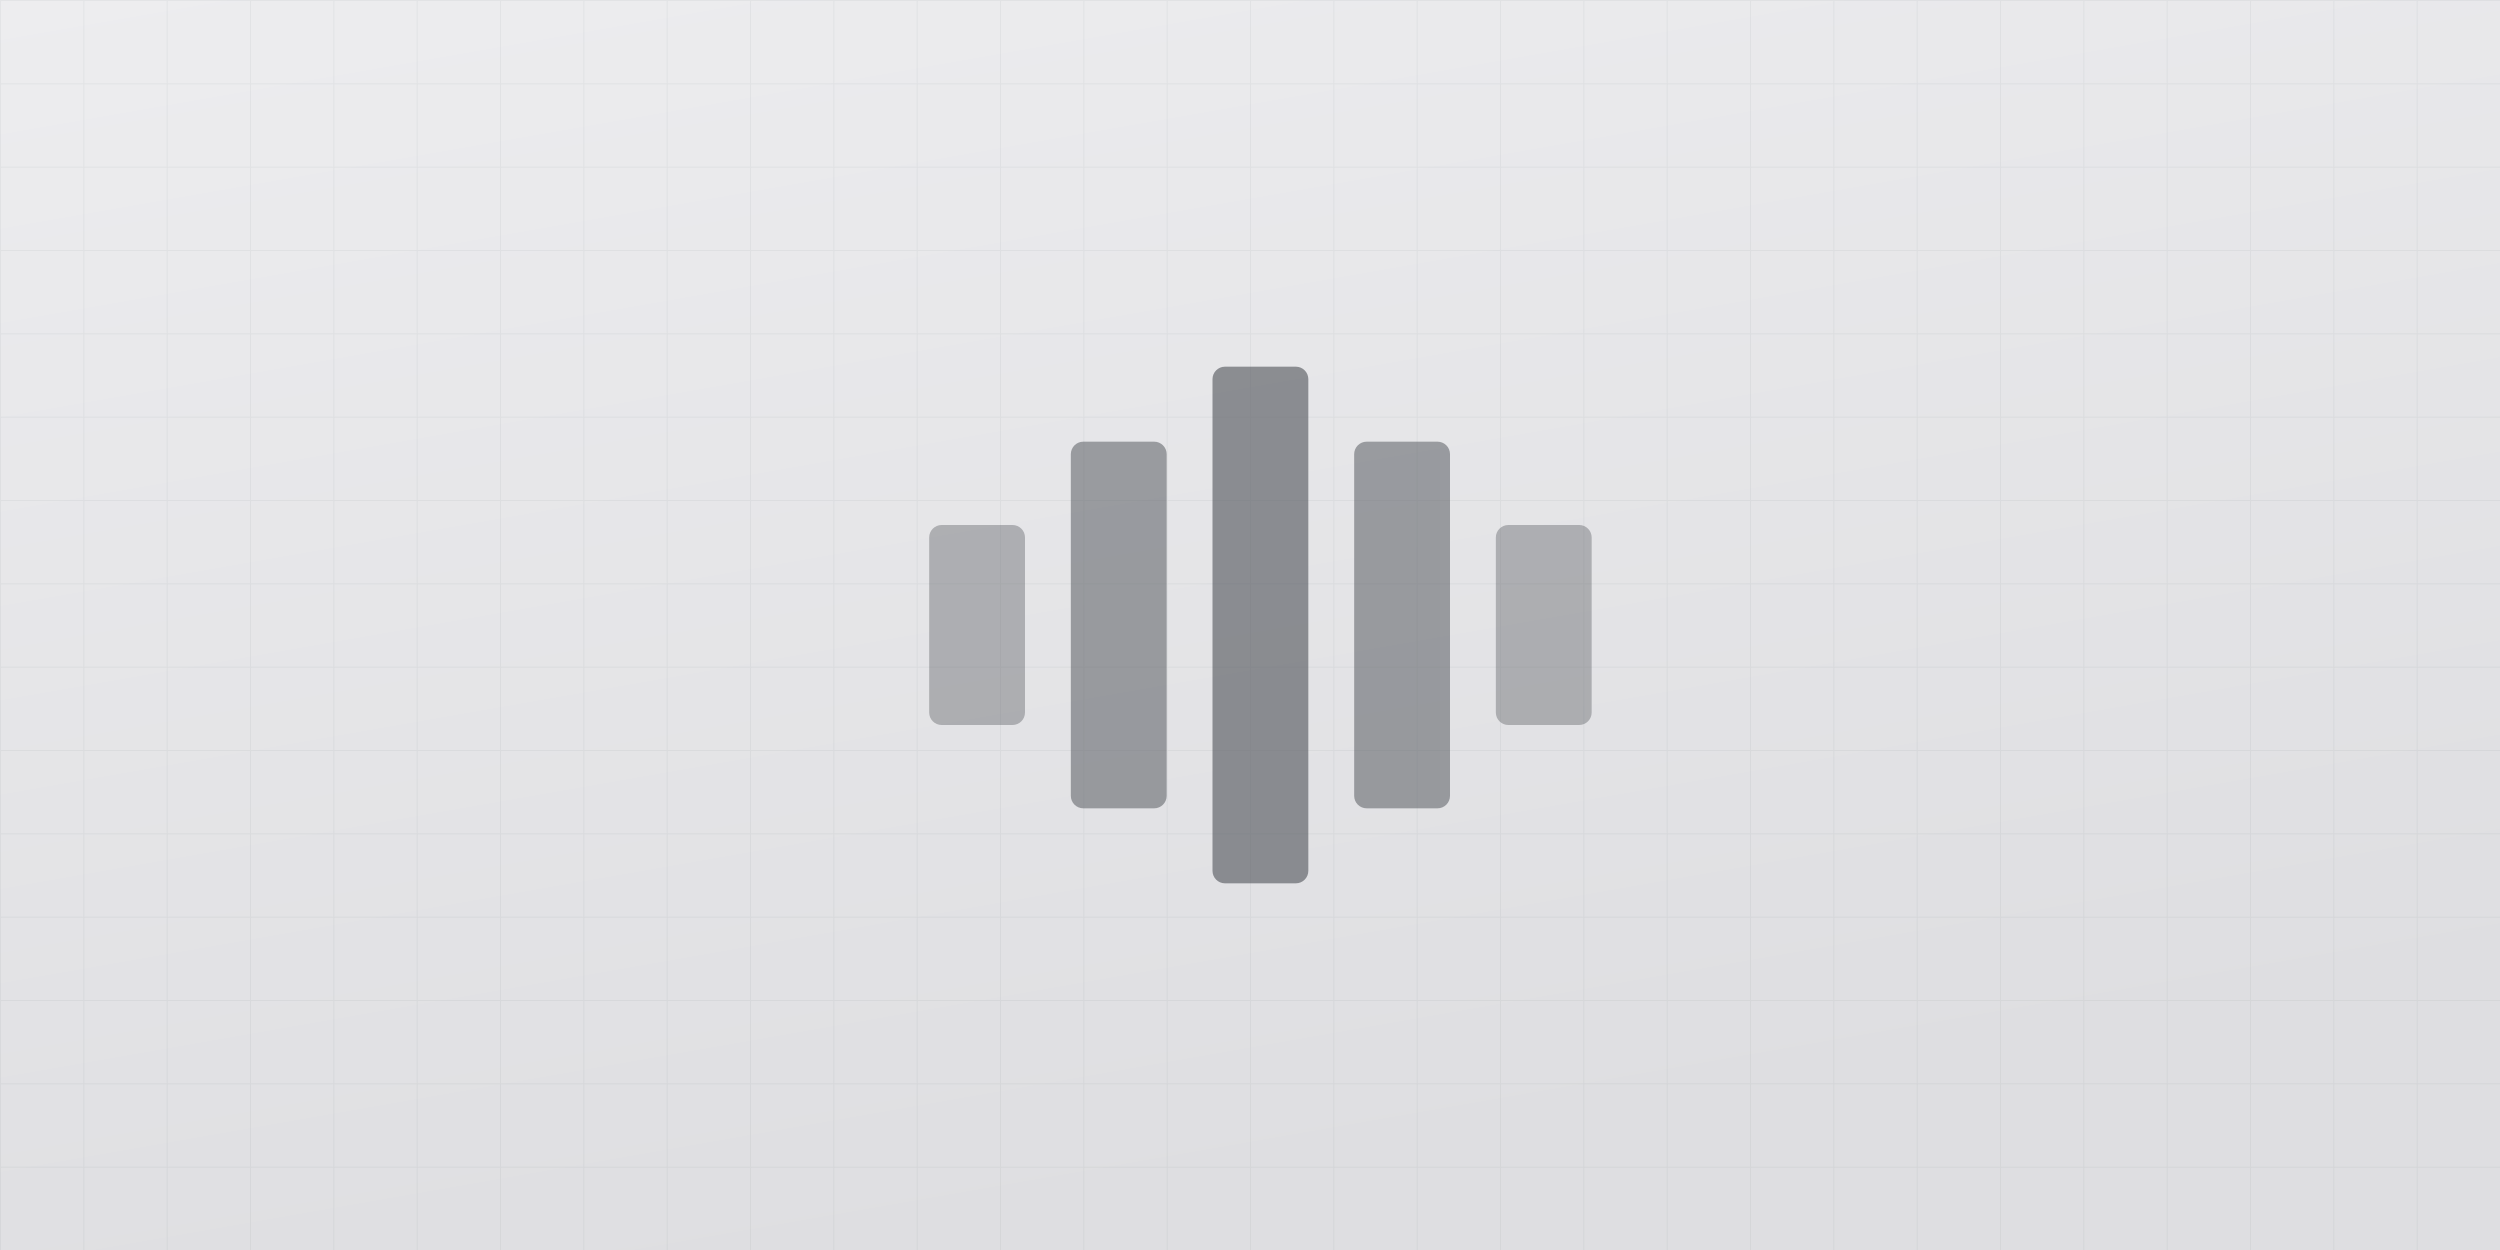
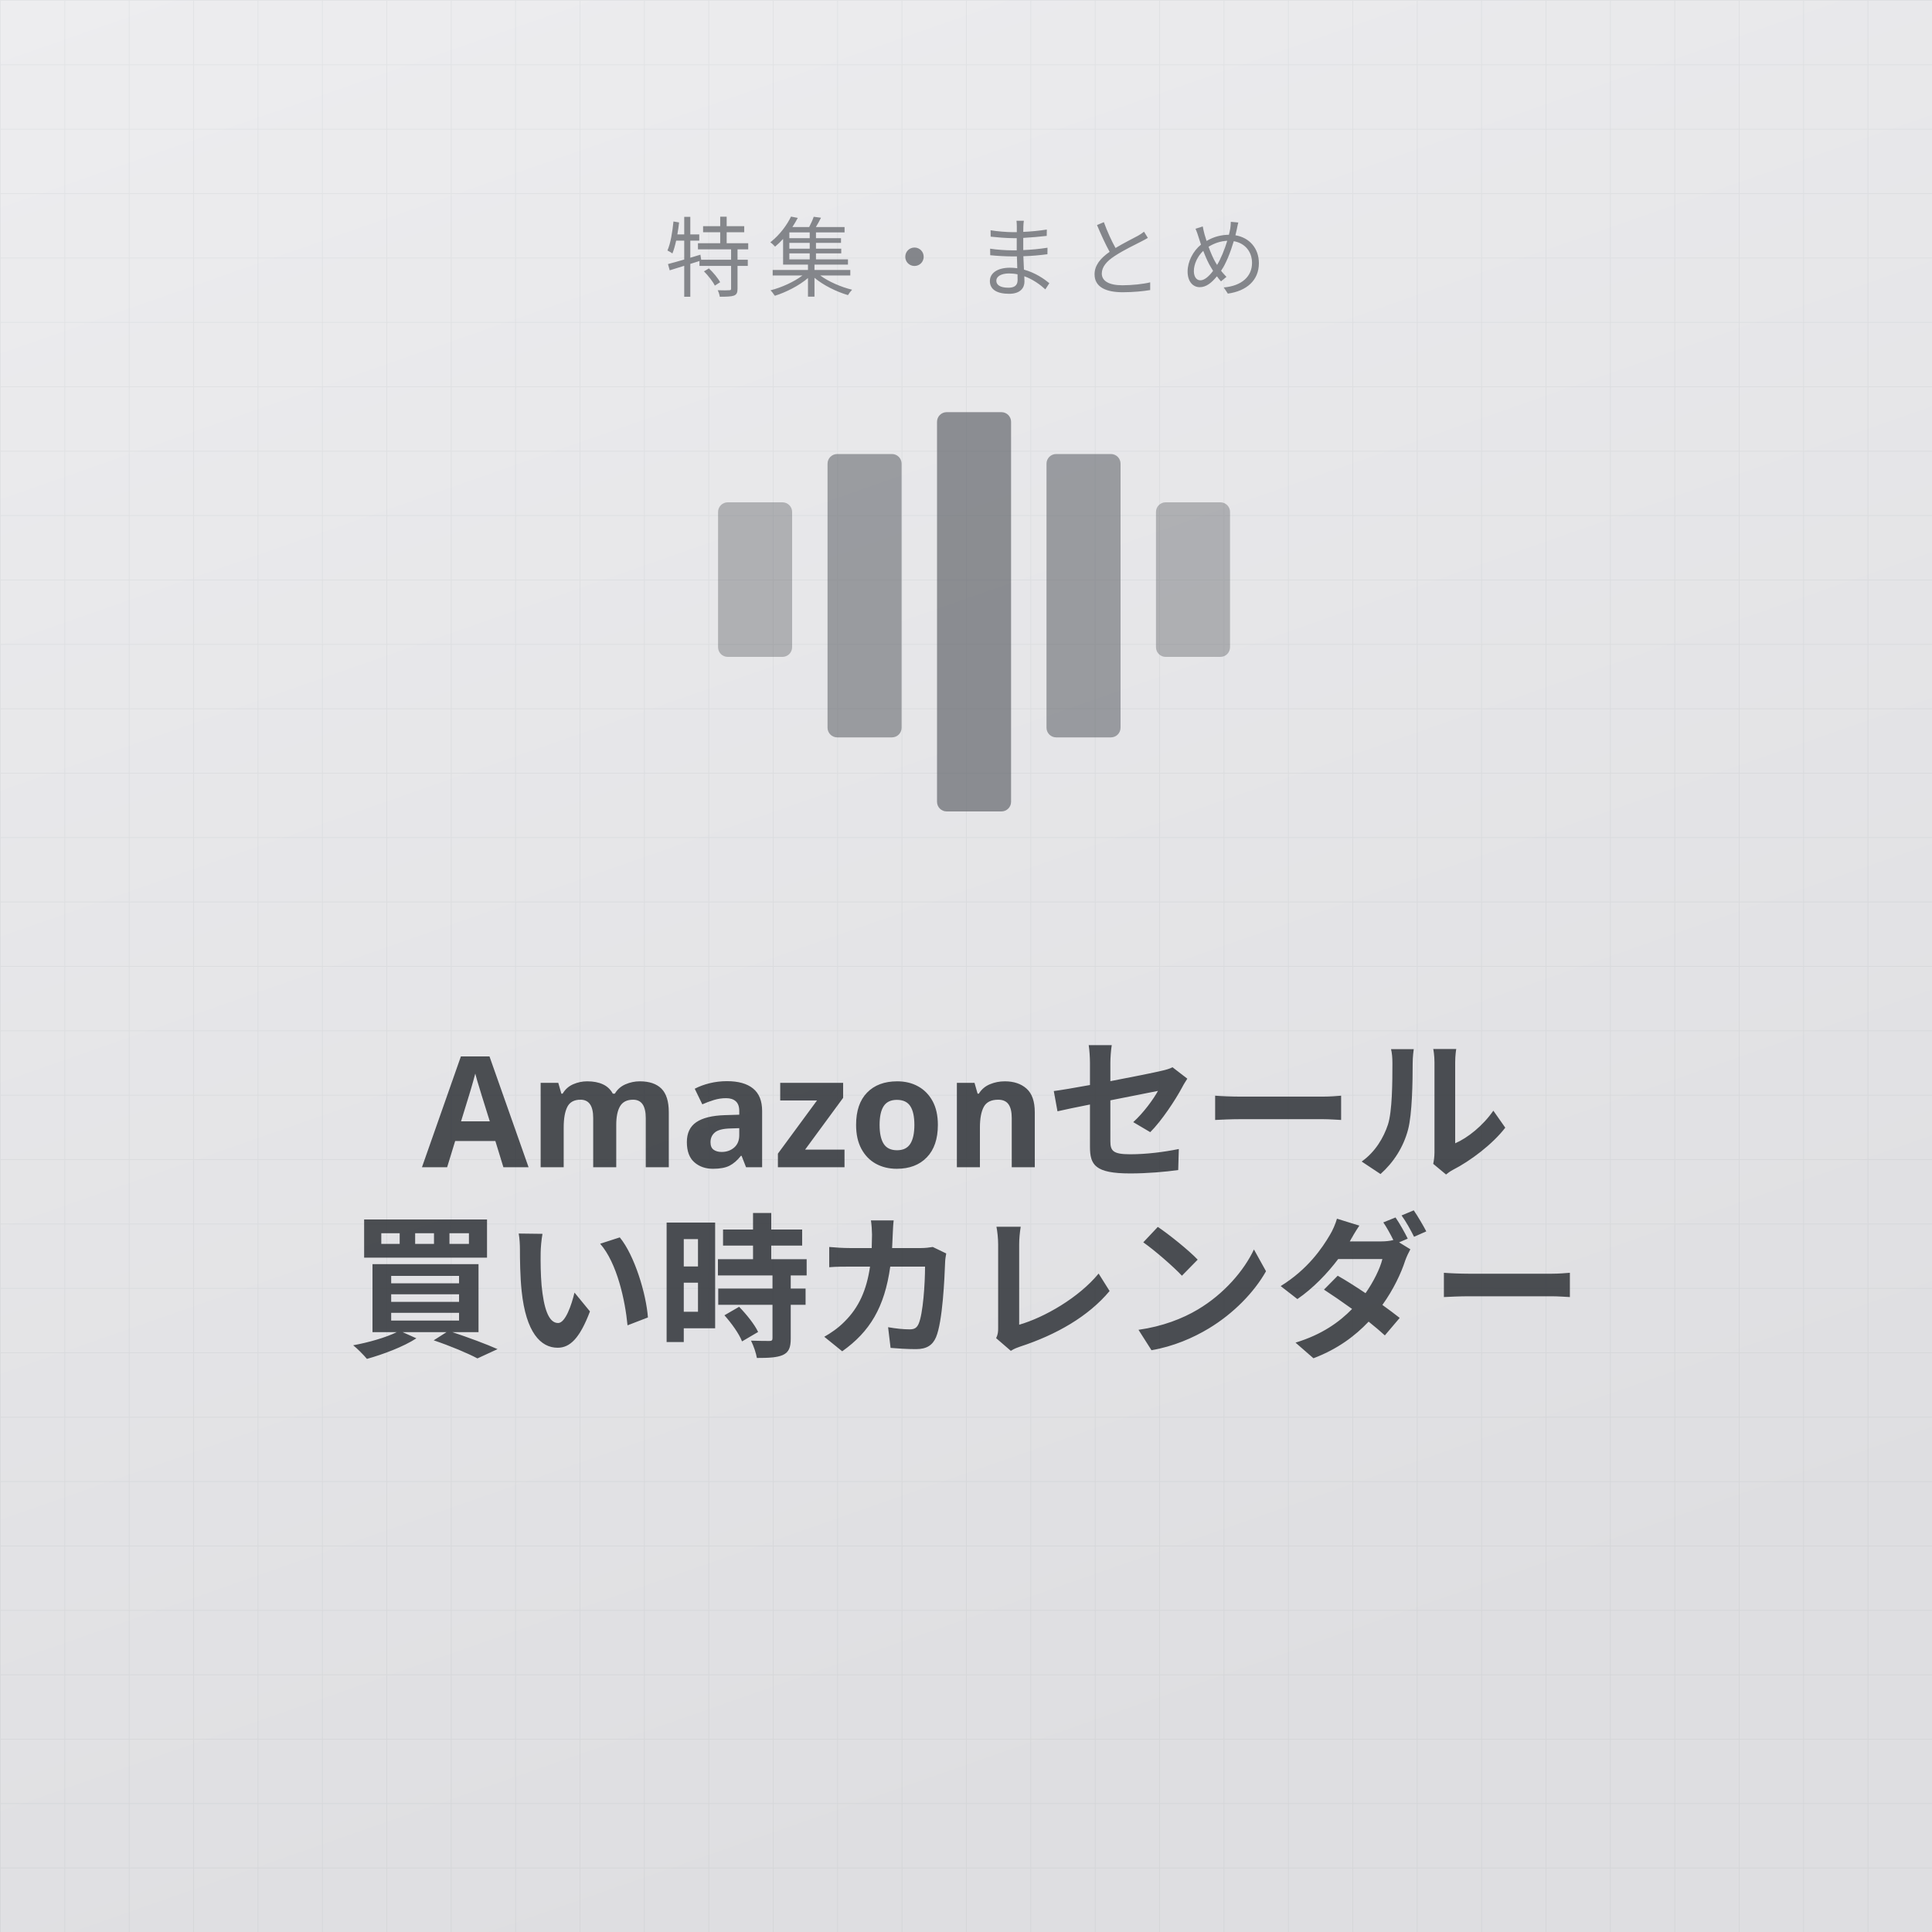
- <svg xmlns="http://www.w3.org/2000/svg" width="1200" height="600" viewBox="0 0 1200 600" role="presentation" aria-hidden="true">
+ <svg xmlns="http://www.w3.org/2000/svg" width="1200" height="1200" viewBox="0 0 1200 1200" role="img" aria-label="Amazonセール買い時カレンダー">
  <defs>
    <linearGradient id="shade" x1="0" y1="0" x2="0.35" y2="1">
      <stop offset="0%" stop-color="#EDEDEF" />
      <stop offset="100%" stop-color="#DEDEE1" />
    </linearGradient>
    <pattern id="grid" width="40" height="40" patternUnits="userSpaceOnUse">
      <path d="M40 0 L0 0 0 40" fill="none" stroke="#25282D" stroke-opacity=".05" stroke-width="1" />
    </pattern>
  </defs>
-   <rect width="1200" height="600" fill="url(#shade)" />
-   <rect width="1200" height="600" fill="url(#grid)" />
-   <rect x="446" y="252" width="46" height="96" rx="6" fill="#5A5D63" fill-opacity=".40" />
-   <rect x="514" y="212" width="46" height="176" rx="6" fill="#5A5D63" fill-opacity=".55" />
-   <rect x="582" y="176" width="46" height="248" rx="6" fill="#5A5D63" fill-opacity=".65" />
-   <rect x="650" y="212" width="46" height="176" rx="6" fill="#5A5D63" fill-opacity=".55" />
-   <rect x="718" y="252" width="46" height="96" rx="6" fill="#5A5D63" fill-opacity=".40" />
+   <rect width="1200" height="1200" fill="url(#shade)" />
+   <rect width="1200" height="1200" fill="url(#grid)" />
+   <rect x="446" y="312" width="46" height="96" rx="6" fill="#5A5D63" fill-opacity=".40" />
+   <rect x="514" y="282" width="46" height="176" rx="6" fill="#5A5D63" fill-opacity=".55" />
+   <rect x="582" y="256" width="46" height="248" rx="6" fill="#5A5D63" fill-opacity=".65" />
+   <rect x="650" y="282" width="46" height="176" rx="6" fill="#5A5D63" fill-opacity=".55" />
+   <rect x="718" y="312" width="46" height="96" rx="6" fill="#5A5D63" fill-opacity=".40" />
+   <text x="600" y="180" text-anchor="middle" font-family="&quot;Hiragino Sans&quot;, &quot;Noto Sans JP&quot;, &quot;Yu Gothic&quot;, sans-serif" font-size="54" letter-spacing="10" fill="#5A5D63" fill-opacity=".70">特集・まとめ</text>
+   <text x="600" y="725" text-anchor="middle" font-family="&quot;Hiragino Sans&quot;, &quot;Noto Sans JP&quot;, &quot;Yu Gothic&quot;, sans-serif" font-size="96" font-weight="700" fill="#25282D" fill-opacity=".80">Amazonセール</text>
+   <text x="600" y="835" text-anchor="middle" font-family="&quot;Hiragino Sans&quot;, &quot;Noto Sans JP&quot;, &quot;Yu Gothic&quot;, sans-serif" font-size="96" font-weight="700" fill="#25282D" fill-opacity=".80">買い時カレンダー</text>
</svg>
